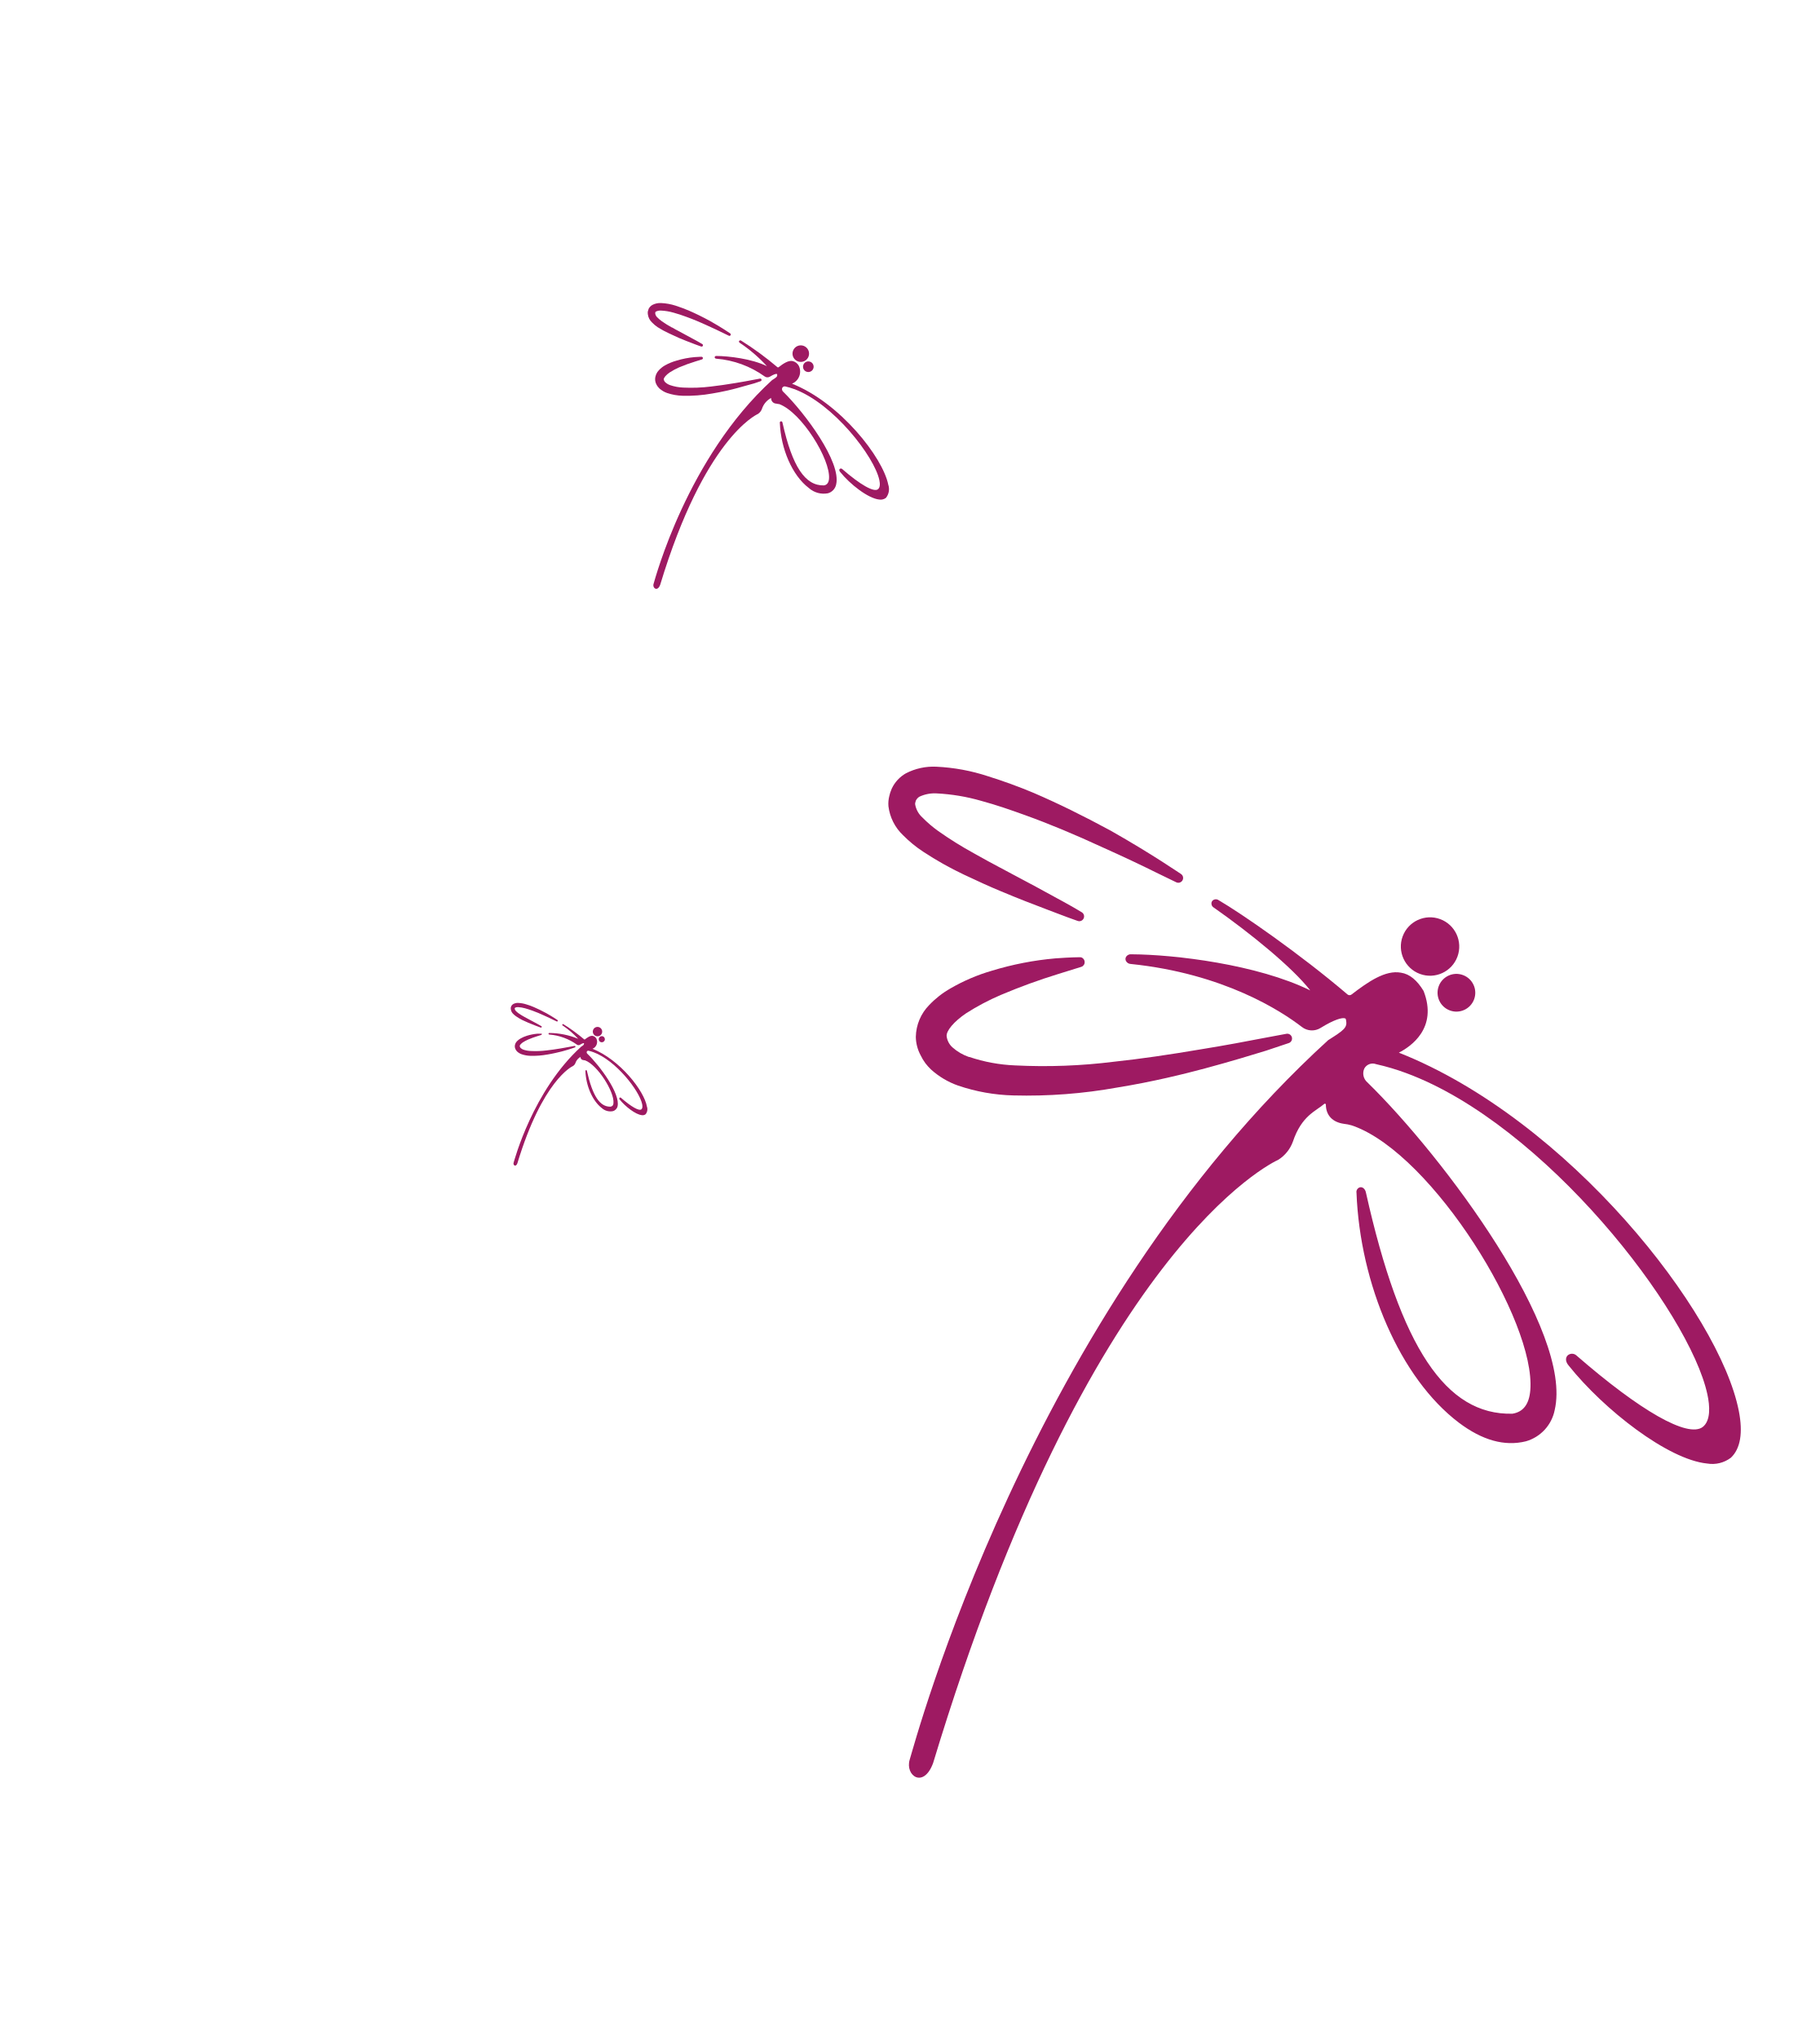
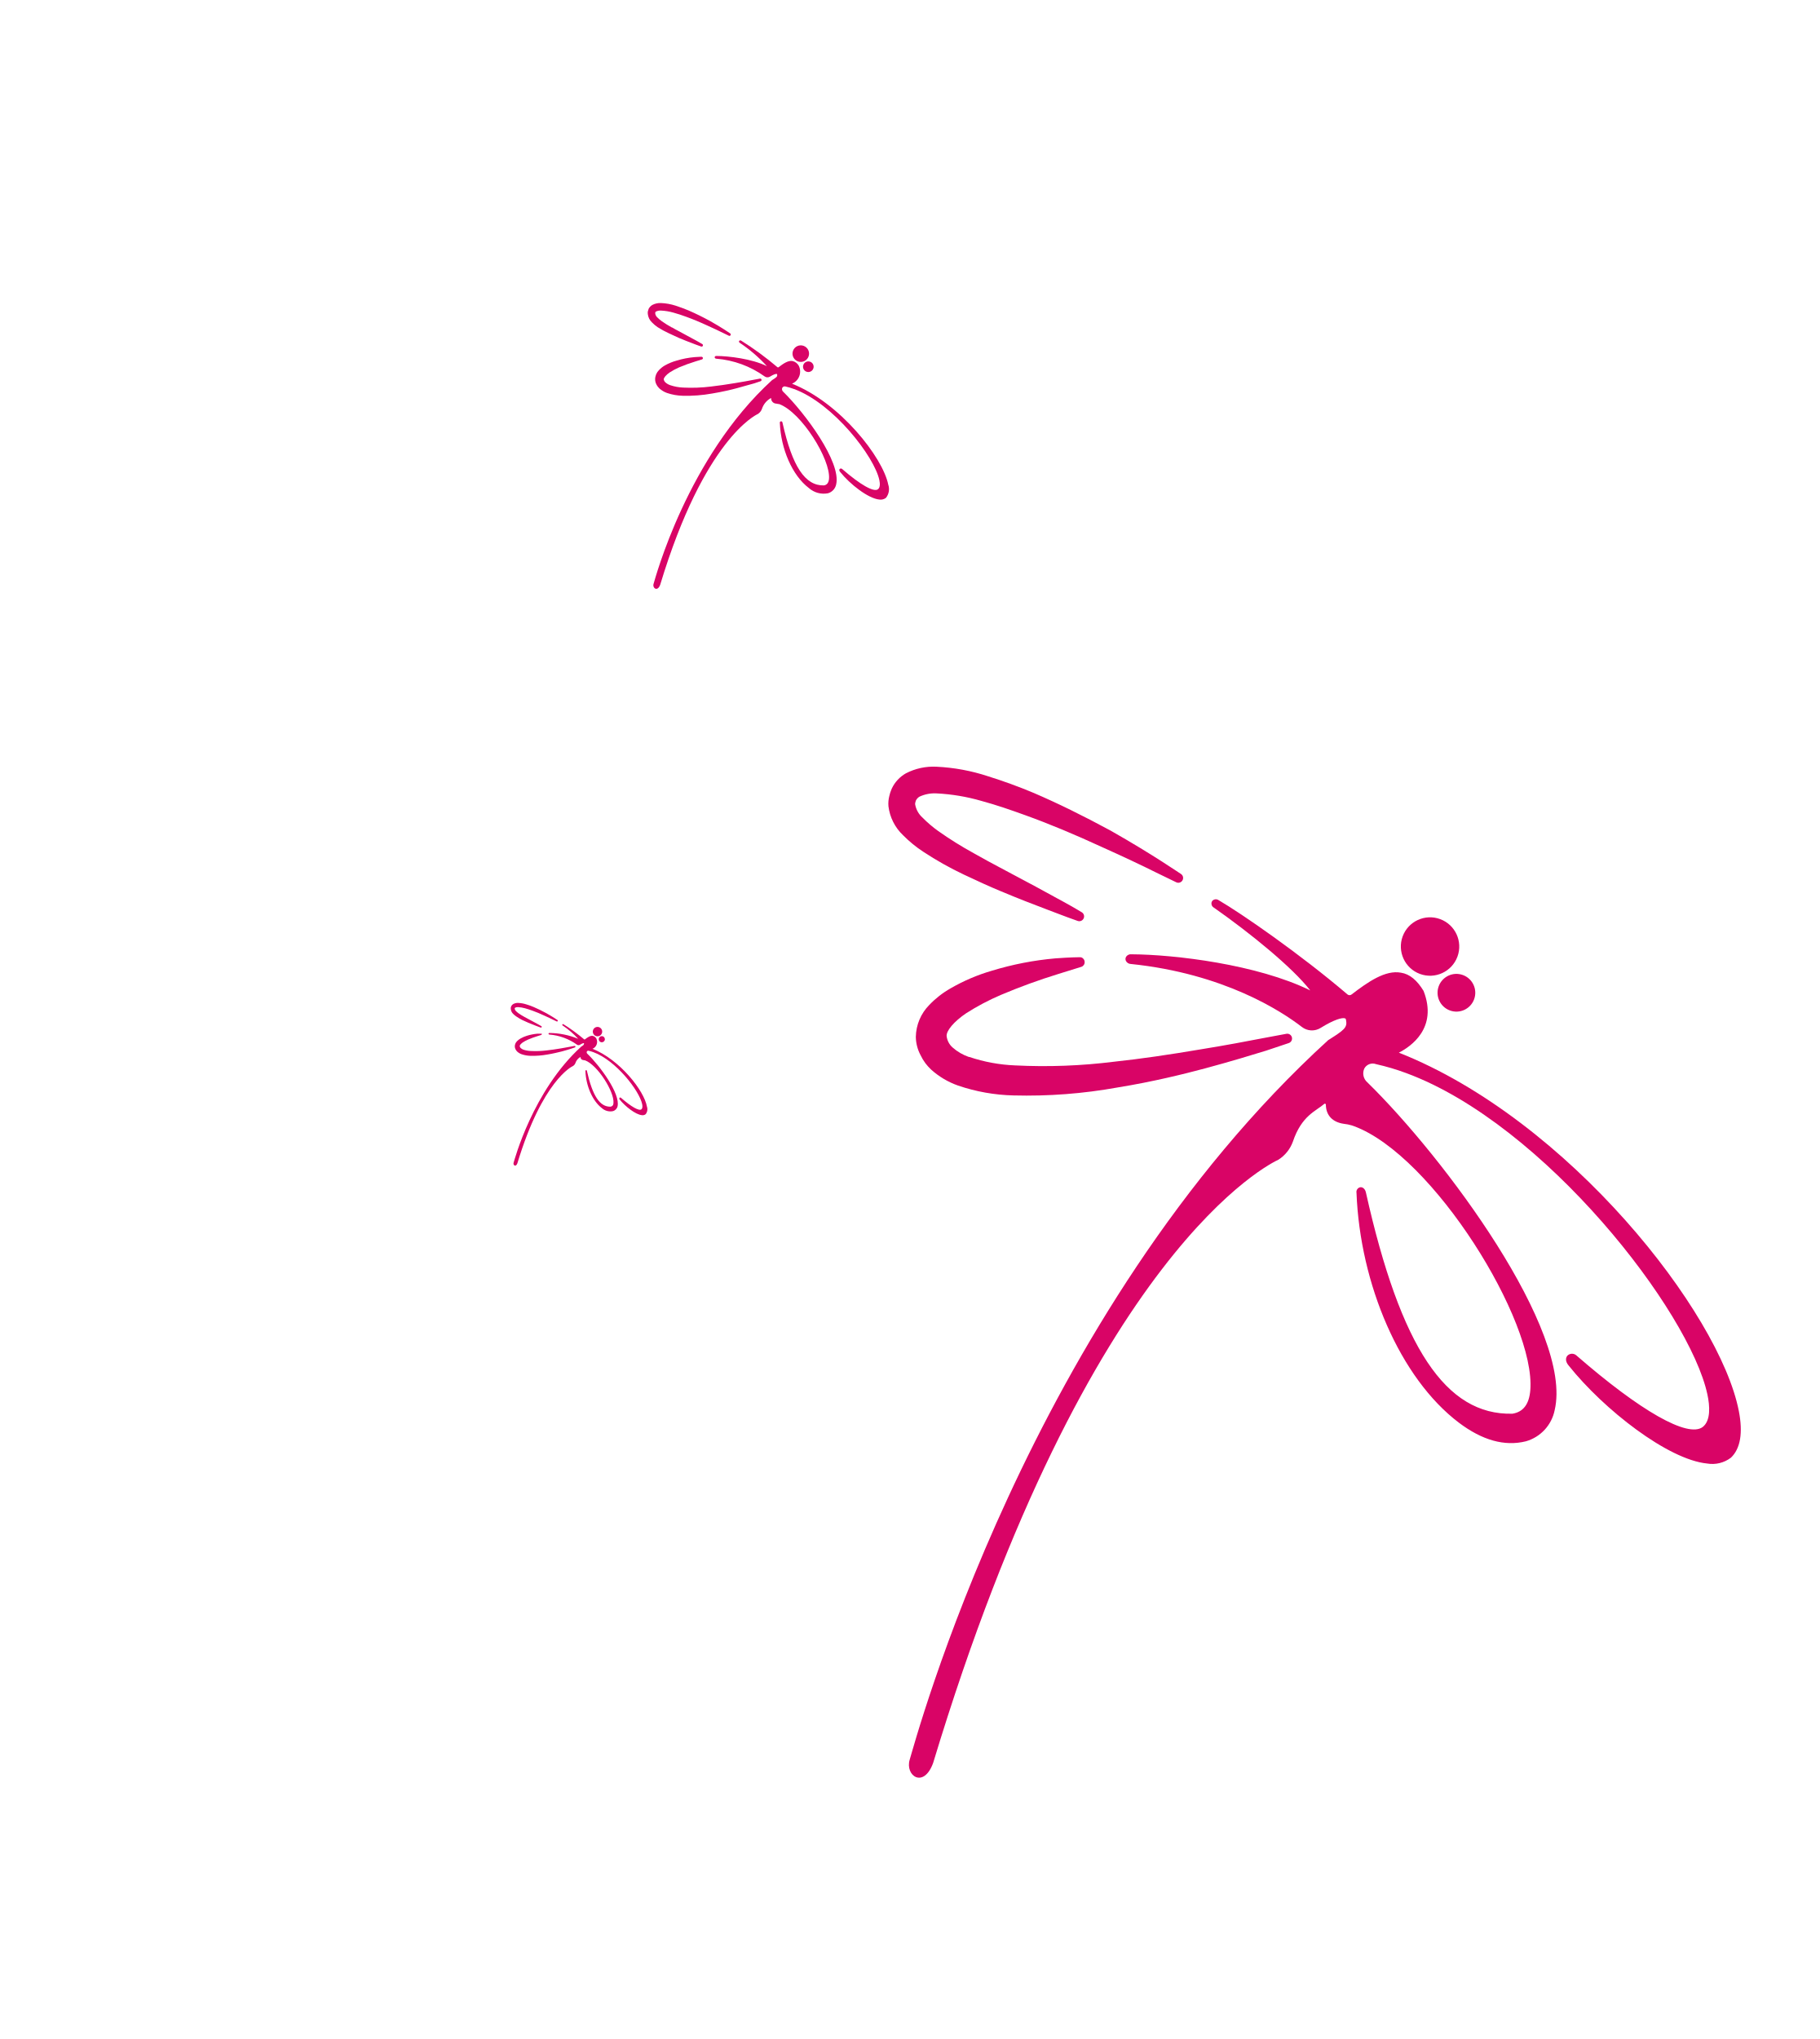
<svg xmlns="http://www.w3.org/2000/svg" viewBox="0 0 379.96 425.77">
  <defs>
-     <style>.cls-1{fill:none;}.cls-2{fill:#9e1a62;}</style>
+     <style>.cls-1{fill:none;}.cls-2{fill:#D90466;}</style>
  </defs>
  <g id="Capa_2" data-name="Capa 2">
    <g id="Capa_1-2" data-name="Capa 1">
      <path class="cls-1" d="M0,0V425.77H380V0ZM307.87,208.64a3.94,3.94,0,1,1-2.33-5.06A3.94,3.94,0,0,1,307.87,208.64ZM293,195.53a6.1,6.1,0,1,1,3.61,7.84A6.11,6.11,0,0,1,293,195.53ZM169.86,77a1.11,1.11,0,1,1-.66-1.43A1.12,1.12,0,0,1,169.86,77Zm-4.22-3.71a1.73,1.73,0,1,1,1,2.22A1.73,1.73,0,0,1,165.64,73.25Zm-39.36,144a.64.64,0,1,1-.38-.82A.64.64,0,0,1,126.28,217.21Zm-2.4-2.11a1,1,0,1,1,.58,1.26A1,1,0,0,1,123.88,215.09Zm-17.31-4.37a1,1,0,0,1,0-.34,1.16,1.16,0,0,1,.07-.22l0,0a1.15,1.15,0,0,1,.47-.51,2,2,0,0,1,1-.22,6.52,6.52,0,0,1,1.74.32c.51.16,1,.34,1.54.56.82.35,1.63.75,2.58,1.26,1.45.81,2.37,1.46,2.38,1.46a.16.16,0,0,1,0,.22.16.16,0,0,1-.2.05l-.69-.33c-.47-.23-1.11-.54-1.81-.85-.93-.43-1.78-.79-2.59-1.08-.47-.17-1-.35-1.49-.48a6.62,6.62,0,0,0-1.51-.25,1.21,1.21,0,0,0-.57.11.31.31,0,0,0-.1.1l0,.06v.05a.18.18,0,0,0,0,.06.77.77,0,0,0,.24.43,4,4,0,0,0,.53.46,12.29,12.29,0,0,0,1.19.74l0,0,.83.45.34.18,1.61.87.16.09c.42.23.67.38.67.38a.16.16,0,0,1,.05.22.16.16,0,0,1-.19.07l-.34-.12-.39-.15-.32-.12c-.42-.16-1-.36-1.55-.62-.35-.14-.74-.32-1.24-.56a11.17,11.17,0,0,1-1.35-.76,4.13,4.13,0,0,1-.68-.56A1.6,1.6,0,0,1,106.57,210.72Zm2.14,8.11a1.63,1.63,0,0,0,.55.33h0a5.53,5.53,0,0,0,1.54.28,19.1,19.1,0,0,0,3.34-.12c.91-.1,1.84-.24,2.94-.42.86-.14,1.56-.27,2.07-.37l.8-.15a.16.16,0,0,1,.19.13.16.16,0,0,1-.1.18l-.77.26c-.47.14-1.18.36-2,.59-.7.18-1.77.45-3,.64a17.22,17.22,0,0,1-3.51.27,6.24,6.24,0,0,1-1.86-.33,2.69,2.69,0,0,1-.91-.54,1.82,1.82,0,0,1-.19-.21,1.59,1.59,0,0,1-.17-.27,1.34,1.34,0,0,1-.16-.62,1.57,1.57,0,0,1,.45-1.07,3.12,3.12,0,0,1,.72-.56,6.28,6.28,0,0,1,1.39-.6,10.46,10.46,0,0,1,2.14-.42c.52,0,.81,0,.83,0a.14.14,0,0,1,.11,0,.16.16,0,0,1,0,.11.16.16,0,0,1-.11.15l-.77.24a20.22,20.22,0,0,0-1.95.71,8,8,0,0,0-1.16.62c-.41.28-.68.59-.66.78A.6.6,0,0,0,108.71,218.83Zm26.22,13.82a1,1,0,0,1-.8.2c-1.32-.13-3.47-1.81-4.65-3.29-.13-.15-.11-.27,0-.34a.22.22,0,0,1,.29,0c2.17,1.89,3.76,2.79,4.26,2.42.29-.21.25-.72.17-1.1-.6-2.79-5.48-9.1-10.15-10.83a7.78,7.78,0,0,0-1-.3.33.33,0,0,0-.4.15.4.4,0,0,0,.1.46c2.6,2.54,6.94,8.38,6.31,11a1.37,1.37,0,0,1-1,1,2.66,2.66,0,0,1-2.26-.63c-2-1.51-3.33-4.67-3.45-7.75a.16.16,0,0,1,.12-.19c.07,0,.17,0,.2.18,1.17,5.22,2.69,7.5,4.94,7.45.36-.06.56-.32.6-.79.19-2.32-3.27-7.91-5.94-8.89l-.08,0a1.44,1.44,0,0,0-.26-.05.63.63,0,0,1-.61-.66l0,0h0a2.28,2.28,0,0,0-1.06,1.28,1.21,1.21,0,0,1-.48.6c-.22.11-6.39,3-11.64,20.33-.32.87-1,.42-.79-.11s4-15,14.1-24.23c.54-.34.65-.42.6-.68,0-.05,0-.05,0-.06s-.35,0-.82.32a.55.55,0,0,1-.63,0,11.44,11.44,0,0,0-5.77-2.12.19.19,0,0,1-.17-.1.15.15,0,0,1,0-.15.19.19,0,0,1,.18-.08,16.06,16.06,0,0,1,6,1.22,17.7,17.7,0,0,0-3.24-2.78.17.17,0,0,1-.09-.15.13.13,0,0,1,.08-.12.17.17,0,0,1,.17,0A37.44,37.44,0,0,1,122,217a.11.11,0,0,0,.14,0c.55-.43,1.14-.83,1.66-.73a1.13,1.13,0,0,1,.76.61,1.56,1.56,0,0,1-.83,2.08c5.72,2.26,10.81,8.76,11.45,12.07A1.66,1.66,0,0,1,134.93,232.65Zm.34-167.07a1.82,1.82,0,0,1,0-.6,2,2,0,0,1,.13-.39l0-.07a2,2,0,0,1,.82-.89,3.54,3.54,0,0,1,1.81-.39,11.43,11.43,0,0,1,3.05.55c.89.28,1.8.6,2.7,1,1.43.62,2.87,1.32,4.52,2.22,2.54,1.43,4.16,2.56,4.17,2.57a.29.29,0,0,1,.07.39.27.27,0,0,1-.36.09l-1.2-.58c-.82-.41-1.95-.94-3.17-1.49-1.64-.76-3.12-1.38-4.55-1.89-.82-.3-1.71-.61-2.61-.85a11.61,11.61,0,0,0-2.65-.44,2.12,2.12,0,0,0-1,.19.54.54,0,0,0-.18.18l0,.11,0,.09a.33.33,0,0,0,0,.1,1.36,1.36,0,0,0,.43.76,7,7,0,0,0,.94.8,21.56,21.56,0,0,0,2.09,1.3l.06,0c.5.29,1,.55,1.45.8l.59.32c1.13.6,2.1,1.13,2.82,1.53l.28.15c.74.41,1.17.67,1.17.67a.29.29,0,0,1,.09.39.28.28,0,0,1-.33.12l-.59-.21-.68-.25-.57-.22c-.74-.28-1.67-.63-2.73-1.08-.61-.25-1.3-.56-2.17-1a19.59,19.59,0,0,1-2.37-1.33,7.25,7.25,0,0,1-1.19-1A2.81,2.81,0,0,1,135.28,65.58ZM139,79.81a2.86,2.86,0,0,0,1,.58h0a9.7,9.7,0,0,0,2.7.5,33.51,33.51,0,0,0,5.85-.22c1.59-.18,3.23-.41,5.15-.74,1.51-.24,2.74-.48,3.64-.65l1.4-.26a.27.27,0,0,1,.33.22.28.28,0,0,1-.18.32l-1.34.45c-.83.25-2.07.63-3.59,1-1.23.32-3.1.79-5.19,1.12a30.2,30.2,0,0,1-6.16.47,11,11,0,0,1-3.27-.58,4.71,4.71,0,0,1-1.6-.95,3.21,3.21,0,0,1-.33-.37,2.79,2.79,0,0,1-.29-.47,2.35,2.35,0,0,1-.27-1.09,2.75,2.75,0,0,1,.79-1.88,5.47,5.47,0,0,1,1.26-1,11,11,0,0,1,2.44-1,18.35,18.35,0,0,1,3.75-.73c.91-.08,1.43-.07,1.45-.07a.25.25,0,0,1,.2.08.28.28,0,0,1,.09.2.29.29,0,0,1-.19.27l-1.36.42a35.51,35.51,0,0,0-3.42,1.24,14,14,0,0,0-2,1.08c-.72.48-1.19,1-1.15,1.36A1.06,1.06,0,0,0,139,79.81Zm46,24.25a1.82,1.82,0,0,1-1.41.35c-2.31-.23-6.08-3.18-8.17-5.78-.23-.26-.19-.48-.08-.6a.38.38,0,0,1,.51,0c3.81,3.31,6.59,4.89,7.47,4.24.51-.38.44-1.26.3-1.93-1-4.9-9.61-16-17.8-19a13.63,13.63,0,0,0-1.78-.53.58.58,0,0,0-.69.26.7.7,0,0,0,.18.82c4.56,4.46,12.18,14.7,11.07,19.37a2.41,2.41,0,0,1-1.71,1.84,4.67,4.67,0,0,1-4-1.1c-3.48-2.64-5.84-8.2-6.05-13.59a.27.27,0,0,1,.21-.33c.13,0,.3.08.35.31,2.05,9.16,4.73,13.17,8.66,13.07.64-.1,1-.56,1.05-1.39.33-4.06-5.74-13.88-10.42-15.6l-.14,0a2.53,2.53,0,0,0-.46-.09,1.1,1.1,0,0,1-1.07-1.15l0,0h0a.06.06,0,0,0-.06,0,4,4,0,0,0-1.86,2.24,2.12,2.12,0,0,1-.84,1.06c-.39.19-11.21,5.24-20.41,35.66-.57,1.53-1.67.74-1.38-.2s7-26.33,24.74-42.51c.95-.6,1.14-.74,1.06-1.19,0-.09,0-.1-.07-.1s-.62.06-1.43.56a1,1,0,0,1-1.11-.05,20.08,20.08,0,0,0-10.12-3.73.34.34,0,0,1-.3-.17.26.26,0,0,1,0-.26.34.34,0,0,1,.32-.14c2.55,0,7.42.6,10.56,2.13a31.06,31.06,0,0,0-5.68-4.88.29.29,0,0,1-.16-.27.24.24,0,0,1,.13-.2.29.29,0,0,1,.3,0,65.68,65.68,0,0,1,7.61,5.57.19.19,0,0,0,.24,0c1-.75,2-1.46,2.92-1.29a2,2,0,0,1,1.34,1.08,2.74,2.74,0,0,1-1.46,3.65c10,4,19,15.37,20.1,21.17A2.91,2.91,0,0,1,185,104.06Zm.61,64.37a6.43,6.43,0,0,1,.18-2.12,7.19,7.19,0,0,1,.44-1.37l.1-.24a7.16,7.16,0,0,1,2.91-3.13,12.5,12.5,0,0,1,6.4-1.39,40.4,40.4,0,0,1,10.79,2c3.14,1,6.35,2.13,9.56,3.49,5.06,2.18,10.13,4.68,16,7.84,9,5,14.69,9,14.74,9.08a1,1,0,0,1,.25,1.39,1,1,0,0,1-1.26.33l-4.25-2.06c-2.9-1.45-6.89-3.33-11.21-5.27-5.79-2.69-11-4.88-16.06-6.67-2.91-1.06-6-2.15-9.21-3a41,41,0,0,0-9.35-1.56,7.48,7.48,0,0,0-3.54.68,1.92,1.92,0,0,0-.65.63c0,.1-.11.24-.16.37l-.09.32a1.14,1.14,0,0,0,0,.35,4.8,4.8,0,0,0,1.51,2.69,24.73,24.73,0,0,0,3.31,2.83,76.15,76.15,0,0,0,7.37,4.6l.23.13c1.76,1,3.49,1.93,5.14,2.81l2.1,1.12c4,2.1,7.42,4,10,5.39l1,.54c2.63,1.44,4.13,2.35,4.14,2.37a1,1,0,0,1,.32,1.39,1,1,0,0,1-1.16.42s-.76-.26-2.09-.75c-.66-.24-1.46-.54-2.39-.9l-2-.76c-2.62-1-5.89-2.24-9.64-3.82-2.15-.89-4.59-2-7.67-3.45a69.22,69.22,0,0,1-8.39-4.69,25.62,25.62,0,0,1-4.22-3.45A10,10,0,0,1,185.65,168.43Zm13.29,50.28a10.1,10.1,0,0,0,3.42,2l.1,0a34.28,34.28,0,0,0,9.54,1.76,118.42,118.42,0,0,0,20.68-.77c5.62-.63,11.4-1.46,18.21-2.6,5.33-.86,9.68-1.7,12.86-2.31l4.93-.92a1,1,0,0,1,1.16.79,1,1,0,0,1-.65,1.14l-4.75,1.59c-2.92.89-7.31,2.24-12.7,3.69-4.33,1.13-11,2.78-18.33,4a106.72,106.72,0,0,1-21.76,1.66,38.68,38.68,0,0,1-11.55-2.06,16.65,16.65,0,0,1-5.64-3.35,11.33,11.33,0,0,1-1.18-1.31,9.88,9.88,0,0,1-1-1.67,8.31,8.31,0,0,1-1-3.84,9.72,9.72,0,0,1,2.8-6.65,19.35,19.35,0,0,1,4.44-3.47,38.93,38.93,0,0,1,8.64-3.69,64.87,64.87,0,0,1,13.27-2.58c3.22-.28,5.05-.24,5.12-.24a.89.89,0,0,1,.69.29,1,1,0,0,1,.3.71,1,1,0,0,1-.67,1l-4.8,1.49a125.47,125.47,0,0,0-12.07,4.4,49.47,49.47,0,0,0-7.22,3.82c-2.53,1.71-4.2,3.68-4.07,4.81A3.74,3.74,0,0,0,198.94,218.71Zm157.57,86.92c-8.16-.82-21.5-11.23-28.86-20.41-.8-.91-.67-1.7-.29-2.12a1.36,1.36,0,0,1,1.82-.08c13.46,11.71,23.29,17.27,26.41,15,1.79-1.33,1.55-4.44,1-6.81-3.71-17.32-34-56.42-62.92-67.11a48.16,48.16,0,0,0-6.28-1.86,2,2,0,0,0-2.46.91,2.46,2.46,0,0,0,.63,2.88c16.11,15.76,43,51.94,39.13,68.46a8.51,8.51,0,0,1-6,6.5c-4.51,1.09-9.19-.24-14-3.88-12.31-9.34-20.65-29-21.39-48a1,1,0,0,1,.75-1.16c.46-.1,1.05.27,1.22,1.1,7.25,32.38,16.71,46.53,30.6,46.18,2.24-.36,3.49-2,3.73-4.9,1.18-14.36-20.3-49-36.82-55.14l-.5-.17a8.92,8.92,0,0,0-1.61-.32c-2.41-.34-3.79-1.82-3.77-4.06l-.09-.12h0a.21.21,0,0,0-.22,0c-1.76,1.53-4.74,2.43-6.58,7.91a7.5,7.5,0,0,1-3,3.75c-1.37.68-39.62,18.53-72.14,126-2,5.42-5.9,2.63-4.89-.71,1-3.12,24.76-93.05,87.44-150.22,3.34-2.11,4-2.61,3.74-4.19-.05-.31-.17-.34-.25-.37-.57-.21-2.18.2-5.06,2a3.42,3.42,0,0,1-3.91-.19c-4.26-3.29-16.3-11.14-35.75-13.16a1.19,1.19,0,0,1-1-.62.91.91,0,0,1,.05-.92,1.19,1.19,0,0,1,1.14-.48c9,0,26.24,2.1,37.3,7.54-3.72-4.81-12.63-12-20.08-17.25a1,1,0,0,1-.56-.95.83.83,0,0,1,.47-.72,1,1,0,0,1,1.07.1c4.59,2.62,16.84,11.14,26.89,19.67a.67.67,0,0,0,.84,0c3.44-2.64,7.07-5.16,10.32-4.55,1.83.28,3.37,1.59,4.72,3.81,3,7.76-2.68,11.63-5.16,12.89,35.45,14,67,54.32,71,74.81.9,4.57.33,7.87-1.69,9.78A6.43,6.43,0,0,1,356.51,305.62Z" />
      <path class="cls-2" d="M296.57,203.37a6.1,6.1,0,1,0-3.61-7.84A6.11,6.11,0,0,0,296.57,203.37Z" />
      <circle class="cls-2" cx="304.17" cy="207.28" r="3.94" transform="translate(4.33 420.77) rotate(-69.72)" />
      <path class="cls-2" d="M363.17,294.62c-4-20.49-35.56-60.79-71-74.81,2.48-1.27,8.18-5.13,5.16-12.89-1.35-2.22-2.89-3.53-4.72-3.81-3.25-.61-6.88,1.91-10.32,4.55a.67.67,0,0,1-.84,0c-10-8.53-22.3-17-26.89-19.67a1,1,0,0,0-1.07-.1.83.83,0,0,0-.47.72,1,1,0,0,0,.56.95c7.45,5.22,16.36,12.44,20.08,17.25-11.06-5.43-28.29-7.49-37.3-7.54a1.19,1.19,0,0,0-1.14.48.91.91,0,0,0-.05.92,1.19,1.19,0,0,0,1,.62c19.46,2,31.49,9.87,35.75,13.16a3.42,3.42,0,0,0,3.91.19c2.87-1.77,4.48-2.18,5.06-2,.08,0,.2.06.25.37.3,1.58-.4,2.08-3.74,4.19C214.76,274.39,191,364.32,190,367.44c-1,3.34,2.89,6.13,4.89.71,32.52-107.5,70.77-125.35,72.14-126a7.5,7.5,0,0,0,3-3.75c1.84-5.48,4.83-6.38,6.58-7.91a.21.21,0,0,1,.22,0h0l.09.12c0,2.25,1.36,3.72,3.77,4.06a8.92,8.92,0,0,1,1.61.32l.5.17c16.52,6.1,38,40.77,36.82,55.14-.24,2.93-1.48,4.54-3.73,4.9-13.9.35-23.36-13.8-30.6-46.18-.17-.83-.76-1.2-1.22-1.1a1,1,0,0,0-.75,1.16c.74,19.05,9.08,38.69,21.39,48,4.83,3.64,9.51,5,14,3.88a8.51,8.51,0,0,0,6-6.5c3.89-16.51-23-52.7-39.13-68.46a2.46,2.46,0,0,1-.63-2.88,2,2,0,0,1,2.46-.91,48.16,48.16,0,0,1,6.28,1.86c28.95,10.69,59.21,49.79,62.92,67.11.51,2.37.74,5.48-1,6.81-3.11,2.28-12.95-3.29-26.41-15a1.36,1.36,0,0,0-1.82.08c-.38.42-.51,1.21.29,2.12,7.35,9.19,20.7,19.59,28.86,20.41a6.43,6.43,0,0,0,5-1.22C363.51,302.49,364.07,299.19,363.17,294.62Z" />
      <path class="cls-2" d="M201.78,211.59a49.47,49.47,0,0,1,7.22-3.82,125.47,125.47,0,0,1,12.07-4.4l4.8-1.49a1,1,0,0,0,.67-1,1,1,0,0,0-.3-.71.89.89,0,0,0-.69-.29c-.07,0-1.9,0-5.12.24a64.87,64.87,0,0,0-13.27,2.58,38.93,38.93,0,0,0-8.64,3.69,19.35,19.35,0,0,0-4.44,3.47,9.72,9.72,0,0,0-2.8,6.65,8.31,8.31,0,0,0,1,3.84,9.88,9.88,0,0,0,1,1.67,11.33,11.33,0,0,0,1.18,1.31,16.65,16.65,0,0,0,5.64,3.35,38.68,38.68,0,0,0,11.55,2.06,106.72,106.72,0,0,0,21.76-1.66c7.38-1.19,14-2.84,18.33-4,5.39-1.45,9.78-2.79,12.7-3.69l4.75-1.59a1,1,0,0,0,.65-1.14,1,1,0,0,0-1.16-.79l-4.93.92c-3.18.61-7.53,1.45-12.86,2.31-6.81,1.15-12.59,2-18.21,2.6a118.42,118.42,0,0,1-20.68.77,34.28,34.28,0,0,1-9.54-1.76l-.1,0a10.1,10.1,0,0,1-3.42-2,3.74,3.74,0,0,1-1.22-2.31C197.58,215.27,199.25,213.3,201.78,211.59Z" />
      <path class="cls-2" d="M201.32,182.63c3.08,1.46,5.52,2.56,7.67,3.45,3.75,1.58,7,2.82,9.64,3.82l2,.76c.92.36,1.73.66,2.39.9,1.32.49,2.07.75,2.09.75a1,1,0,0,0,1.16-.42,1,1,0,0,0-.32-1.39s-1.51-.93-4.14-2.37l-1-.54c-2.56-1.41-6-3.29-10-5.39l-2.1-1.12c-1.65-.88-3.38-1.8-5.14-2.81l-.23-.13a76.15,76.15,0,0,1-7.37-4.6,24.73,24.73,0,0,1-3.31-2.83,4.8,4.8,0,0,1-1.51-2.69,1.14,1.14,0,0,1,0-.35l.09-.32c0-.13.11-.28.16-.37a1.92,1.92,0,0,1,.65-.63,7.48,7.48,0,0,1,3.54-.68,41,41,0,0,1,9.35,1.56c3.16.85,6.3,1.95,9.21,3,5,1.8,10.27,4,16.06,6.67,4.33,1.94,8.31,3.82,11.21,5.27l4.25,2.06a1,1,0,0,0,1.26-.33,1,1,0,0,0-.25-1.39c-.06,0-5.77-4-14.74-9.08-5.85-3.16-10.92-5.65-16-7.84-3.21-1.35-6.42-2.51-9.56-3.49a40.4,40.4,0,0,0-10.79-2,12.5,12.5,0,0,0-6.4,1.39,7.16,7.16,0,0,0-2.91,3.13l-.1.24a7.19,7.19,0,0,0-.44,1.37,6.43,6.43,0,0,0-.18,2.12,10,10,0,0,0,3.06,6.06,25.62,25.62,0,0,0,4.22,3.45A69.22,69.22,0,0,0,201.32,182.63Z" />
      <circle class="cls-2" cx="167.26" cy="73.85" r="1.73" transform="translate(40.03 205.16) rotate(-69.73)" />
      <circle class="cls-2" cx="168.82" cy="76.57" r="1.11" transform="translate(38.49 208.39) rotate(-69.72)" />
      <path class="cls-2" d="M165.42,80.12a2.74,2.74,0,0,0,1.46-3.65,2,2,0,0,0-1.34-1.08c-.92-.17-1.95.54-2.92,1.29a.19.19,0,0,1-.24,0,65.68,65.68,0,0,0-7.61-5.57.29.29,0,0,0-.3,0,.24.24,0,0,0-.13.2.29.29,0,0,0,.16.27,31.06,31.06,0,0,1,5.68,4.88c-3.13-1.54-8-2.12-10.56-2.13a.34.34,0,0,0-.32.14.26.26,0,0,0,0,.26.34.34,0,0,0,.3.17A20.08,20.08,0,0,1,159.7,78.6a1,1,0,0,0,1.11.05c.81-.5,1.27-.62,1.43-.56s.06,0,.07.1c.09.45-.11.59-1.06,1.19C143.51,95.56,136.8,121,136.51,121.9s.82,1.74,1.38.2c9.2-30.42,20-35.47,20.41-35.66a2.12,2.12,0,0,0,.84-1.06A4,4,0,0,1,161,83.13a.06.06,0,0,1,.06,0h0l0,0a1.1,1.1,0,0,0,1.07,1.15,2.53,2.53,0,0,1,.46.09l.14,0c4.68,1.73,10.75,11.54,10.42,15.6-.07.83-.42,1.28-1.05,1.39-3.93.1-6.61-3.9-8.66-13.07,0-.23-.22-.34-.35-.31a.27.27,0,0,0-.21.33c.21,5.39,2.57,10.95,6.05,13.59a4.67,4.67,0,0,0,4,1.1,2.41,2.41,0,0,0,1.71-1.84c1.1-4.67-6.51-14.91-11.07-19.37a.7.7,0,0,1-.18-.82.58.58,0,0,1,.69-.26,13.63,13.63,0,0,1,1.78.53c8.19,3,16.75,14.09,17.8,19,.14.67.21,1.55-.3,1.93-.88.64-3.66-.93-7.47-4.24a.38.38,0,0,0-.51,0c-.11.12-.14.34.08.6,2.08,2.6,5.86,5.54,8.17,5.78a1.82,1.82,0,0,0,1.41-.35,2.91,2.91,0,0,0,.48-2.77C184.37,95.49,175.45,84.09,165.42,80.12Z" />
      <path class="cls-2" d="M139.84,77.79a14,14,0,0,1,2-1.08,35.51,35.51,0,0,1,3.42-1.24l1.36-.42a.29.29,0,0,0,.19-.27.28.28,0,0,0-.09-.2.25.25,0,0,0-.2-.08s-.54,0-1.45.07a18.35,18.35,0,0,0-3.75.73,11,11,0,0,0-2.44,1,5.47,5.47,0,0,0-1.26,1,2.75,2.75,0,0,0-.79,1.88,2.35,2.35,0,0,0,.27,1.09,2.79,2.79,0,0,0,.29.47,3.21,3.21,0,0,0,.33.37,4.71,4.71,0,0,0,1.6.95,11,11,0,0,0,3.27.58,30.2,30.2,0,0,0,6.16-.47c2.09-.34,4-.8,5.19-1.12,1.52-.41,2.77-.79,3.59-1l1.34-.45a.28.28,0,0,0,.18-.32.27.27,0,0,0-.33-.22l-1.4.26c-.9.17-2.13.41-3.64.65-1.93.32-3.56.56-5.15.74a33.51,33.51,0,0,1-5.85.22,9.7,9.7,0,0,1-2.7-.5h0a2.86,2.86,0,0,1-1-.58,1.06,1.06,0,0,1-.35-.65C138.65,78.84,139.13,78.28,139.84,77.79Z" />
      <path class="cls-2" d="M139.71,69.6c.87.41,1.56.72,2.17,1,1.06.45,2,.8,2.73,1.08l.57.22.68.25.59.21a.28.28,0,0,0,.33-.12.29.29,0,0,0-.09-.39s-.43-.26-1.17-.67l-.28-.15c-.72-.4-1.69-.93-2.82-1.53l-.59-.32c-.47-.25-1-.51-1.45-.8l-.06,0a21.56,21.56,0,0,1-2.09-1.3,7,7,0,0,1-.94-.8,1.36,1.36,0,0,1-.43-.76.33.33,0,0,1,0-.1l0-.09,0-.11a.54.54,0,0,1,.18-.18,2.12,2.12,0,0,1,1-.19,11.61,11.61,0,0,1,2.65.44c.9.24,1.78.55,2.61.85,1.42.51,2.91,1.13,4.55,1.89,1.22.55,2.35,1.08,3.17,1.49l1.2.58a.27.27,0,0,0,.36-.09.29.29,0,0,0-.07-.39s-1.63-1.14-4.17-2.57c-1.65-.9-3.09-1.6-4.52-2.22-.91-.38-1.82-.71-2.7-1a11.43,11.43,0,0,0-3.05-.55,3.54,3.54,0,0,0-1.81.39,2,2,0,0,0-.82.89l0,.07a2,2,0,0,0-.13.39,1.82,1.82,0,0,0,0,.6,2.81,2.81,0,0,0,.87,1.71,7.25,7.25,0,0,0,1.19,1A19.59,19.59,0,0,0,139.71,69.6Z" />
      <circle class="cls-2" cx="124.8" cy="215.43" r="0.98" transform="translate(-120.53 257.85) rotate(-69.73)" />
      <circle class="cls-2" cx="125.69" cy="216.99" r="0.64" transform="translate(-121.41 259.69) rotate(-69.72)" />
      <path class="cls-2" d="M123.75,219a1.56,1.56,0,0,0,.83-2.08,1.13,1.13,0,0,0-.76-.61c-.52-.1-1.11.31-1.66.73a.11.11,0,0,1-.14,0,37.44,37.44,0,0,0-4.34-3.17.17.17,0,0,0-.17,0,.13.13,0,0,0-.08.12.17.17,0,0,0,.09.15,17.7,17.7,0,0,1,3.24,2.78,16.06,16.06,0,0,0-6-1.22.19.19,0,0,0-.18.08.15.15,0,0,0,0,.15.19.19,0,0,0,.17.1,11.44,11.44,0,0,1,5.77,2.12.55.55,0,0,0,.63,0c.46-.29.72-.35.82-.32s0,0,0,.06c0,.26-.06.34-.6.68-10.11,9.22-13.94,23.73-14.1,24.23s.47,1,.79.11c5.25-17.34,11.41-20.22,11.64-20.33a1.21,1.21,0,0,0,.48-.6,2.28,2.28,0,0,1,1.06-1.28h0l0,0a.63.63,0,0,0,.61.66,1.44,1.44,0,0,1,.26.05l.08,0c2.66,1,6.13,6.58,5.94,8.89,0,.47-.24.73-.6.79-2.24.06-3.77-2.23-4.94-7.45,0-.13-.12-.19-.2-.18a.16.16,0,0,0-.12.19c.12,3.07,1.46,6.24,3.45,7.75a2.66,2.66,0,0,0,2.26.63,1.37,1.37,0,0,0,1-1c.63-2.66-3.71-8.5-6.31-11a.4.4,0,0,1-.1-.46.33.33,0,0,1,.4-.15,7.78,7.78,0,0,1,1,.3c4.67,1.72,9.55,8,10.15,10.83.08.38.12.88-.17,1.1-.5.37-2.09-.53-4.26-2.42a.22.22,0,0,0-.29,0c-.06.07-.08.2,0,.34,1.19,1.48,3.34,3.16,4.65,3.29a1,1,0,0,0,.8-.2,1.66,1.66,0,0,0,.27-1.58C134.55,227.77,129.47,221.27,123.75,219Z" />
      <path class="cls-2" d="M109.17,217.68a8,8,0,0,1,1.16-.62,20.22,20.22,0,0,1,1.95-.71l.77-.24a.16.16,0,0,0,.11-.15.16.16,0,0,0,0-.11.14.14,0,0,0-.11,0s-.31,0-.83,0a10.46,10.46,0,0,0-2.14.42,6.28,6.28,0,0,0-1.39.6,3.12,3.12,0,0,0-.72.56,1.57,1.57,0,0,0-.45,1.07,1.34,1.34,0,0,0,.16.62,1.59,1.59,0,0,0,.17.27,1.82,1.82,0,0,0,.19.21,2.69,2.69,0,0,0,.91.54,6.24,6.24,0,0,0,1.86.33,17.22,17.22,0,0,0,3.51-.27c1.19-.19,2.26-.46,3-.64.87-.23,1.58-.45,2-.59l.77-.26a.16.16,0,0,0,.1-.18.16.16,0,0,0-.19-.13l-.8.15c-.51.1-1.21.23-2.07.37-1.1.18-2,.32-2.94.42a19.1,19.1,0,0,1-3.34.12,5.53,5.53,0,0,1-1.54-.28h0a1.63,1.63,0,0,1-.55-.33.6.6,0,0,1-.2-.37C108.49,218.28,108.76,218,109.17,217.68Z" />
      <path class="cls-2" d="M109.1,213c.5.24.89.41,1.24.56.6.25,1.13.45,1.55.62l.32.12.39.15.34.12a.16.16,0,0,0,.19-.07.16.16,0,0,0-.05-.22s-.24-.15-.67-.38l-.16-.09-1.61-.87-.34-.18-.83-.45,0,0a12.29,12.29,0,0,1-1.19-.74,4,4,0,0,1-.53-.46.77.77,0,0,1-.24-.43.18.18,0,0,1,0-.06v-.05l0-.06a.31.31,0,0,1,.1-.1,1.21,1.21,0,0,1,.57-.11,6.62,6.62,0,0,1,1.51.25c.51.14,1,.31,1.49.48.81.29,1.66.64,2.59,1.08.7.31,1.34.62,1.81.85l.69.33a.16.16,0,0,0,.2-.05.16.16,0,0,0,0-.22s-.93-.65-2.38-1.46c-.94-.51-1.76-.91-2.58-1.26-.52-.22-1-.41-1.54-.56a6.52,6.52,0,0,0-1.74-.32,2,2,0,0,0-1,.22,1.15,1.15,0,0,0-.47.51l0,0a1.16,1.16,0,0,0-.07.22,1,1,0,0,0,0,.34,1.6,1.6,0,0,0,.49,1,4.13,4.13,0,0,0,.68.56A11.17,11.17,0,0,0,109.1,213Z" />
    </g>
  </g>
</svg>
